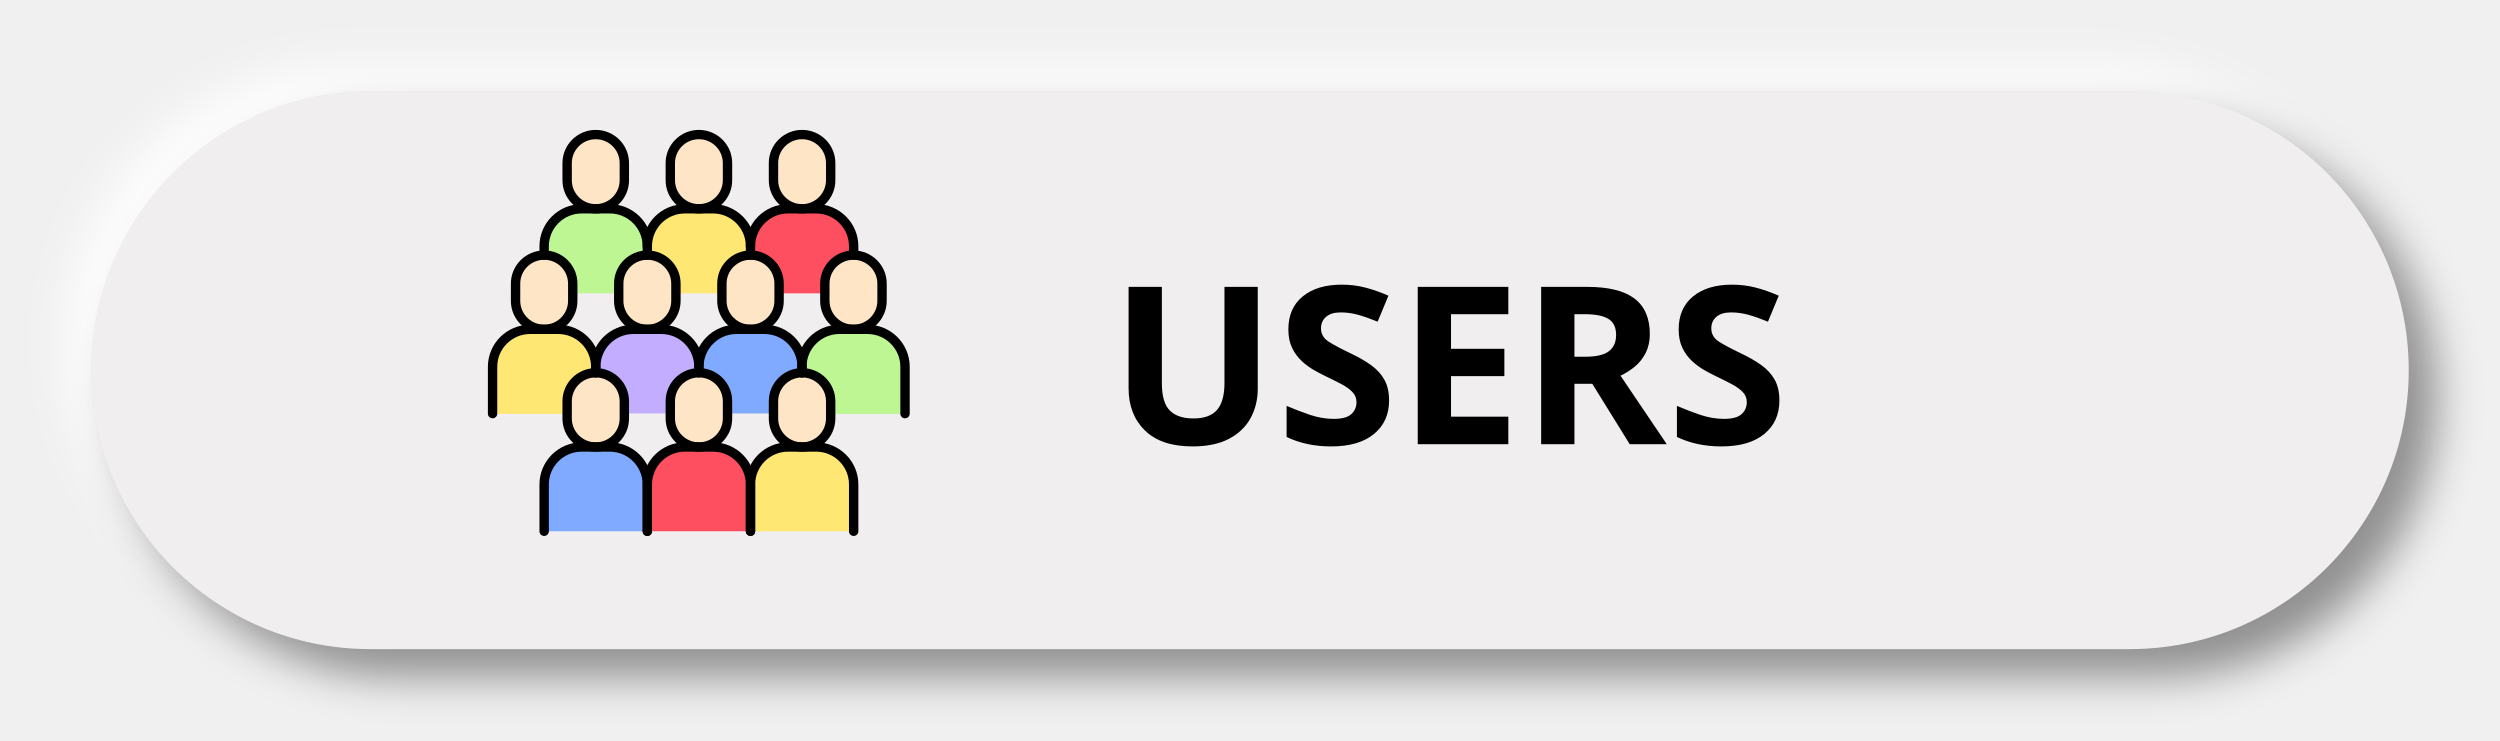
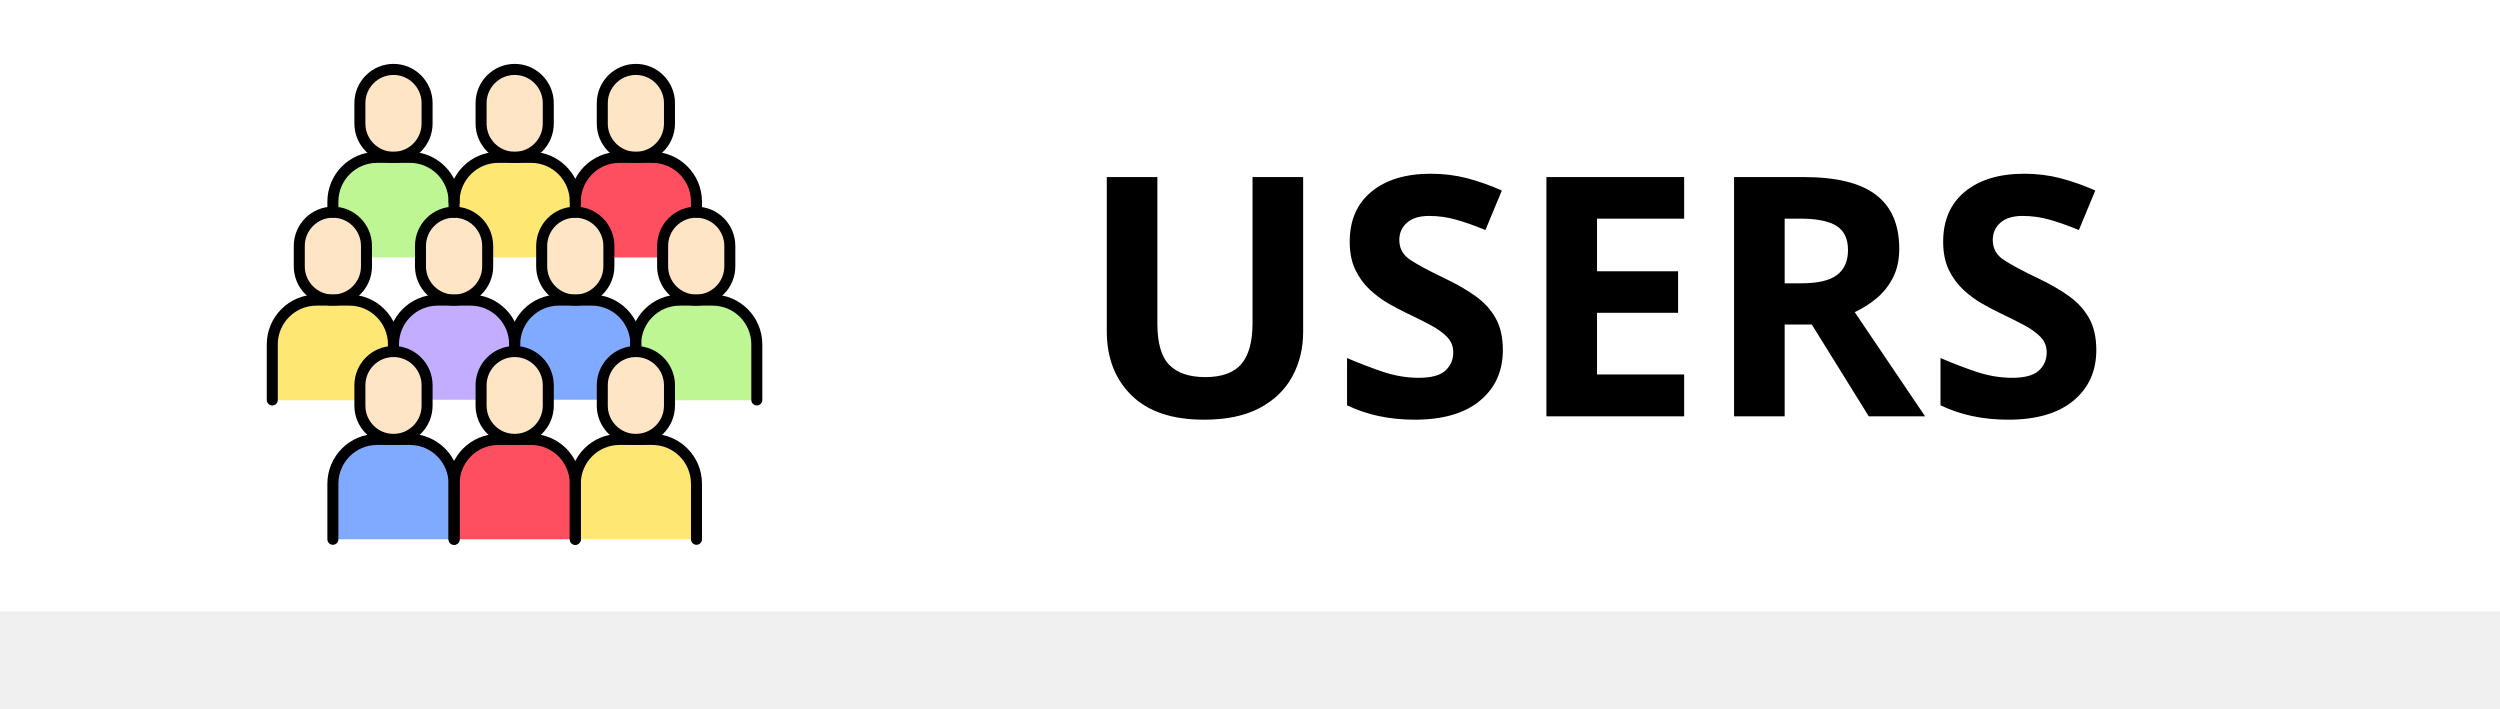
- <svg xmlns="http://www.w3.org/2000/svg" width="1452" height="430" xml:space="preserve" overflow="hidden">
+ <svg xmlns="http://www.w3.org/2000/svg" width="1231" height="349" xml:space="preserve" overflow="hidden">
  <defs>
-     <filter id="fx0" x="-10%" y="-10%" width="120%" height="120%" filterUnits="userSpaceOnUse" primitiveUnits="userSpaceOnUse">
-       <feComponentTransfer color-interpolation-filters="sRGB">
-         <feFuncR type="discrete" tableValues="1 1" />
-         <feFuncG type="discrete" tableValues="1 1" />
-         <feFuncB type="discrete" tableValues="1 1" />
-         <feFuncA type="linear" slope="0.8" intercept="0" />
-       </feComponentTransfer>
-       <feGaussianBlur stdDeviation="6.111 6.111" />
-     </filter>
-     <filter id="fx1" x="-10%" y="-10%" width="120%" height="120%" filterUnits="userSpaceOnUse" primitiveUnits="userSpaceOnUse">
-       <feComponentTransfer color-interpolation-filters="sRGB">
-         <feFuncR type="discrete" tableValues="0 0" />
-         <feFuncG type="discrete" tableValues="0 0" />
-         <feFuncB type="discrete" tableValues="0 0" />
-         <feFuncA type="linear" slope="0.4" intercept="0" />
-       </feComponentTransfer>
-       <feGaussianBlur stdDeviation="6.111 6.111" />
-     </filter>
-     <filter id="fx2" x="-10%" y="-10%" width="120%" height="120%" filterUnits="userSpaceOnUse" primitiveUnits="userSpaceOnUse">
-       <feComponentTransfer color-interpolation-filters="sRGB">
-         <feFuncR type="discrete" tableValues="0 0" />
-         <feFuncG type="discrete" tableValues="0 0" />
-         <feFuncB type="discrete" tableValues="0 0" />
-         <feFuncA type="linear" slope="0.4" intercept="0" />
-       </feComponentTransfer>
-       <feGaussianBlur stdDeviation="6.111 6.111" />
-     </filter>
-     <clipPath id="clip3">
-       <rect x="618" y="285" width="1452" height="430" />
-     </clipPath>
-     <clipPath id="clip4">
-       <rect x="38.5" y="34.5" width="211" height="87" />
+     <clipPath id="clip0">
+       <rect x="1122" y="1238" width="1231" height="349" />
    </clipPath>
  </defs>
-   <g clip-path="url(#clip3)" transform="translate(-618 -285)">
-     <g filter="url(#fx0)" transform="matrix(2 0 0 2 617 284)">
-       <g>
-         <path d="M18.898 99.898C18.898 55.163 55.163 18.898 99.898 18.898L610.898 18.898C655.633 18.898 691.898 55.163 691.898 99.898L691.898 99.898C691.898 144.633 655.633 180.898 610.898 180.898L99.898 180.898C55.163 180.898 18.898 144.633 18.898 99.898Z" fill="#F0EEEF" fill-rule="evenodd" />
-       </g>
-     </g>
-     <path d="M671 500C671 410.53 743.53 338 833 338L1855 338C1944.47 338 2017 410.53 2017 500L2017 500C2017 589.47 1944.47 662 1855 662L833 662C743.53 662 671 589.47 671 500Z" fill="#F0EEEF" fill-rule="evenodd" />
-     <g filter="url(#fx1)" transform="matrix(2 0 0 2 649 316)">
-       <g>
-         <path d="M19.102 100.102C19.102 55.367 55.367 19.102 100.102 19.102L611.102 19.102C655.837 19.102 692.102 55.367 692.102 100.102L692.102 100.102C692.102 144.837 655.837 181.102 611.102 181.102L100.102 181.102C55.367 181.102 19.102 144.837 19.102 100.102Z" fill="#F0EEEF" fill-rule="evenodd" />
-       </g>
-     </g>
-     <g clip-path="url(#clip4)" filter="url(#fx2)" transform="matrix(2 0 0 2 1164 363)">
-       <g>
-         <path d="M74.812-30.125C74.812-25.167 74.083-20.729 72.625-16.812 71.167-12.896 69.021-9.583 66.188-6.875 63.354-4.167 59.854-2.104 55.688-0.688 51.521 0.729 46.729 1.438 41.312 1.438 36.229 1.438 31.667 0.802 27.625-0.469 23.583-1.74 20.167-3.667 17.375-6.25 14.583-8.833 12.448-12.052 10.969-15.906 9.49-19.76 8.75-24.271 8.75-29.438L8.75-78.625C8.75-79.042 8.875-79.417 9.125-79.75 9.375-80.083 9.823-80.354 10.469-80.562 11.115-80.771 11.958-80.938 13-81.062 14.042-81.188 15.375-81.25 17-81.25 18.583-81.25 19.896-81.188 20.938-81.062 21.979-80.938 22.812-80.771 23.438-80.562 24.062-80.354 24.51-80.083 24.781-79.75 25.052-79.417 25.188-79.042 25.188-78.625L25.188-30.875C25.188-27.667 25.583-24.885 26.375-22.531 27.167-20.177 28.302-18.229 29.781-16.688 31.26-15.146 33.031-13.99 35.094-13.219 37.156-12.448 39.458-12.062 42-12.062 44.583-12.062 46.896-12.458 48.938-13.25 50.979-14.042 52.708-15.198 54.125-16.719 55.542-18.24 56.635-20.115 57.406-22.344 58.177-24.573 58.562-27.104 58.562-29.938L58.562-78.625C58.562-79.042 58.688-79.417 58.938-79.75 59.188-80.083 59.625-80.354 60.25-80.562 60.875-80.771 61.719-80.938 62.781-81.062 63.844-81.188 65.167-81.25 66.75-81.25 68.333-81.25 69.635-81.188 70.656-81.062 71.677-80.938 72.5-80.771 73.125-80.562 73.75-80.354 74.188-80.083 74.438-79.75 74.688-79.417 74.812-79.042 74.812-78.625ZM140.396-24.25C140.396-20 139.604-16.271 138.021-13.062 136.438-9.854 134.292-7.177 131.583-5.031 128.875-2.885 125.708-1.271 122.083-0.188 118.458 0.896 114.583 1.438 110.458 1.438 107.667 1.438 105.073 1.208 102.677 0.75 100.281 0.292 98.167-0.26 96.333-0.906 94.5-1.552 92.969-2.229 91.74-2.938 90.51-3.646 89.625-4.271 89.083-4.812 88.542-5.354 88.156-6.135 87.927-7.156 87.698-8.177 87.583-9.646 87.583-11.562 87.583-12.854 87.625-13.938 87.708-14.812 87.792-15.688 87.927-16.396 88.115-16.938 88.302-17.479 88.552-17.865 88.865-18.094 89.177-18.323 89.542-18.438 89.958-18.438 90.542-18.438 91.365-18.094 92.427-17.406 93.49-16.719 94.854-15.958 96.521-15.125 98.188-14.292 100.177-13.531 102.49-12.844 104.802-12.156 107.479-11.812 110.521-11.812 112.521-11.812 114.312-12.052 115.896-12.531 117.479-13.01 118.823-13.688 119.927-14.562 121.031-15.438 121.875-16.521 122.458-17.812 123.042-19.104 123.333-20.542 123.333-22.125 123.333-23.958 122.833-25.531 121.833-26.844 120.833-28.156 119.531-29.323 117.927-30.344 116.323-31.365 114.5-32.323 112.458-33.219 110.417-34.115 108.312-35.062 106.146-36.062 103.979-37.062 101.875-38.198 99.833-39.469 97.792-40.74 95.969-42.26 94.365-44.031 92.76-45.802 91.458-47.896 90.458-50.312 89.458-52.729 88.958-55.625 88.958-59 88.958-62.875 89.677-66.281 91.115-69.219 92.552-72.156 94.49-74.594 96.927-76.531 99.365-78.469 102.24-79.917 105.552-80.875 108.865-81.833 112.375-82.312 116.083-82.312 118-82.312 119.917-82.167 121.833-81.875 123.75-81.583 125.542-81.188 127.208-80.688 128.875-80.188 130.354-79.625 131.646-79 132.938-78.375 133.792-77.854 134.208-77.438 134.625-77.021 134.906-76.667 135.052-76.375 135.198-76.083 135.323-75.698 135.427-75.219 135.531-74.74 135.604-74.135 135.646-73.406 135.688-72.677 135.708-71.771 135.708-70.688 135.708-69.479 135.677-68.458 135.615-67.625 135.552-66.792 135.448-66.104 135.302-65.562 135.156-65.021 134.948-64.625 134.677-64.375 134.406-64.125 134.042-64 133.583-64 133.125-64 132.396-64.292 131.396-64.875 130.396-65.458 129.167-66.094 127.708-66.781 126.25-67.469 124.562-68.094 122.646-68.656 120.729-69.219 118.625-69.5 116.333-69.5 114.542-69.5 112.979-69.281 111.646-68.844 110.312-68.406 109.198-67.802 108.302-67.031 107.406-66.26 106.74-65.333 106.302-64.25 105.865-63.167 105.646-62.021 105.646-60.812 105.646-59.021 106.135-57.469 107.115-56.156 108.094-54.844 109.406-53.677 111.052-52.656 112.698-51.635 114.562-50.677 116.646-49.781 118.729-48.885 120.854-47.938 123.021-46.938 125.187-45.938 127.312-44.802 129.396-43.531 131.479-42.26 133.333-40.74 134.958-38.969 136.583-37.198 137.896-35.115 138.896-32.719 139.896-30.323 140.396-27.5 140.396-24.25ZM201.125-6.438C201.125-5.229 201.073-4.219 200.969-3.406 200.865-2.594 200.708-1.938 200.5-1.438 200.292-0.938 200.031-0.573 199.719-0.344 199.406-0.115 199.062 0 198.688 0L158.062 0C156.688 0 155.531-0.406 154.594-1.219 153.656-2.031 153.188-3.354 153.188-5.188L153.188-75.688C153.188-77.521 153.656-78.844 154.594-79.656 155.531-80.469 156.688-80.875 158.062-80.875L198.438-80.875C198.812-80.875 199.146-80.771 199.438-80.562 199.729-80.354 199.979-79.99 200.188-79.469 200.396-78.948 200.552-78.281 200.656-77.469 200.76-76.656 200.812-75.625 200.812-74.375 200.812-73.208 200.76-72.219 200.656-71.406 200.552-70.594 200.396-69.938 200.188-69.438 199.979-68.938 199.729-68.573 199.438-68.344 199.146-68.115 198.812-68 198.438-68L169.562-68 169.562-48.25 194-48.25C194.375-48.25 194.719-48.135 195.031-47.906 195.344-47.677 195.604-47.323 195.812-46.844 196.021-46.365 196.177-45.719 196.281-44.906 196.385-44.094 196.438-43.104 196.438-41.938 196.438-40.729 196.385-39.729 196.281-38.938 196.177-38.146 196.021-37.51 195.812-37.031 195.604-36.552 195.344-36.208 195.031-36 194.719-35.792 194.375-35.688 194-35.688L169.562-35.688 169.562-12.875 198.688-12.875C199.062-12.875 199.406-12.76 199.719-12.531 200.031-12.302 200.292-11.938 200.5-11.438 200.708-10.938 200.865-10.281 200.969-9.469 201.073-8.656 201.125-7.646 201.125-6.438ZM275.635-2.125C275.635-1.667 275.552-1.281 275.385-0.969 275.219-0.656 274.823-0.396 274.198-0.188 273.573 0.021 272.656 0.167 271.448 0.25 270.24 0.333 268.594 0.375 266.51 0.375 264.76 0.375 263.365 0.333 262.323 0.25 261.281 0.167 260.458 0.01 259.854-0.219 259.25-0.448 258.823-0.74 258.573-1.094 258.323-1.448 258.115-1.875 257.948-2.375L250.698-20.438C249.823-22.479 248.969-24.292 248.135-25.875 247.302-27.458 246.375-28.781 245.354-29.844 244.333-30.906 243.156-31.708 241.823-32.25 240.49-32.792 238.948-33.062 237.198-33.062L232.073-33.062 232.073-2.25C232.073-1.833 231.937-1.458 231.667-1.125 231.396-0.792 230.948-0.521 230.323-0.312 229.698-0.104 228.865 0.062 227.823 0.188 226.781 0.312 225.448 0.375 223.823 0.375 222.24 0.375 220.917 0.312 219.854 0.188 218.792 0.062 217.948-0.104 217.323-0.312 216.698-0.521 216.26-0.792 216.01-1.125 215.76-1.458 215.635-1.833 215.635-2.25L215.635-75.688C215.635-77.521 216.104-78.844 217.042-79.656 217.979-80.469 219.135-80.875 220.51-80.875L241.448-80.875C243.573-80.875 245.323-80.833 246.698-80.75 248.073-80.667 249.323-80.562 250.448-80.438 253.698-79.979 256.625-79.188 259.229-78.062 261.833-76.938 264.042-75.469 265.854-73.656 267.667-71.844 269.052-69.698 270.01-67.219 270.969-64.74 271.448-61.896 271.448-58.688 271.448-55.979 271.104-53.51 270.417-51.281 269.729-49.052 268.719-47.062 267.385-45.312 266.052-43.562 264.406-42.042 262.448-40.75 260.49-39.458 258.26-38.417 255.76-37.625 256.969-37.042 258.104-36.333 259.167-35.5 260.229-34.667 261.229-33.656 262.167-32.469 263.104-31.281 263.99-29.927 264.823-28.406 265.656-26.885 266.469-25.167 267.26-23.25L274.073-7.312C274.698-5.729 275.115-4.573 275.323-3.844 275.531-3.115 275.635-2.542 275.635-2.125ZM254.448-57C254.448-59.667 253.844-61.917 252.635-63.75 251.427-65.583 249.448-66.875 246.698-67.625 245.865-67.833 244.917-68 243.854-68.125 242.792-68.25 241.323-68.312 239.448-68.312L232.073-68.312 232.073-45.375 240.448-45.375C242.781-45.375 244.823-45.656 246.573-46.219 248.323-46.781 249.781-47.573 250.948-48.594 252.115-49.615 252.99-50.833 253.573-52.25 254.156-53.667 254.448-55.25 254.448-57ZM334.5-24.25C334.5-20 333.708-16.271 332.125-13.062 330.542-9.854 328.396-7.177 325.688-5.031 322.979-2.885 319.812-1.271 316.188-0.188 312.562 0.896 308.688 1.438 304.562 1.438 301.771 1.438 299.177 1.208 296.781 0.75 294.385 0.292 292.271-0.26 290.438-0.906 288.604-1.552 287.073-2.229 285.844-2.938 284.615-3.646 283.729-4.271 283.188-4.812 282.646-5.354 282.26-6.135 282.031-7.156 281.802-8.177 281.688-9.646 281.688-11.562 281.688-12.854 281.729-13.938 281.812-14.812 281.896-15.688 282.031-16.396 282.219-16.938 282.406-17.479 282.656-17.865 282.969-18.094 283.281-18.323 283.646-18.438 284.062-18.438 284.646-18.438 285.469-18.094 286.531-17.406 287.594-16.719 288.958-15.958 290.625-15.125 292.292-14.292 294.281-13.531 296.594-12.844 298.906-12.156 301.583-11.812 304.625-11.812 306.625-11.812 308.417-12.052 310-12.531 311.583-13.01 312.927-13.688 314.031-14.562 315.135-15.438 315.979-16.521 316.562-17.812 317.146-19.104 317.438-20.542 317.438-22.125 317.438-23.958 316.938-25.531 315.938-26.844 314.938-28.156 313.635-29.323 312.031-30.344 310.427-31.365 308.604-32.323 306.562-33.219 304.521-34.115 302.417-35.062 300.25-36.062 298.083-37.062 295.979-38.198 293.938-39.469 291.896-40.74 290.073-42.26 288.469-44.031 286.865-45.802 285.562-47.896 284.562-50.312 283.562-52.729 283.062-55.625 283.062-59 283.062-62.875 283.781-66.281 285.219-69.219 286.656-72.156 288.594-74.594 291.031-76.531 293.469-78.469 296.344-79.917 299.656-80.875 302.969-81.833 306.479-82.312 310.188-82.312 312.104-82.312 314.021-82.167 315.938-81.875 317.854-81.583 319.646-81.188 321.312-80.688 322.979-80.188 324.458-79.625 325.75-79 327.042-78.375 327.896-77.854 328.312-77.438 328.729-77.021 329.01-76.667 329.156-76.375 329.302-76.083 329.427-75.698 329.531-75.219 329.635-74.74 329.708-74.135 329.75-73.406 329.792-72.677 329.812-71.771 329.812-70.688 329.812-69.479 329.781-68.458 329.719-67.625 329.656-66.792 329.552-66.104 329.406-65.562 329.26-65.021 329.052-64.625 328.781-64.375 328.51-64.125 328.146-64 327.688-64 327.229-64 326.5-64.292 325.5-64.875 324.5-65.458 323.271-66.094 321.812-66.781 320.354-67.469 318.667-68.094 316.75-68.656 314.833-69.219 312.729-69.5 310.438-69.5 308.646-69.5 307.083-69.281 305.75-68.844 304.417-68.406 303.302-67.802 302.406-67.031 301.51-66.26 300.844-65.333 300.406-64.25 299.969-63.167 299.75-62.021 299.75-60.812 299.75-59.021 300.24-57.469 301.219-56.156 302.198-54.844 303.51-53.677 305.156-52.656 306.802-51.635 308.667-50.677 310.75-49.781 312.833-48.885 314.958-47.938 317.125-46.938 319.292-45.938 321.417-44.802 323.5-43.531 325.583-42.26 327.438-40.74 329.062-38.969 330.688-37.198 332-35.115 333-32.719 334-30.323 334.5-27.5 334.5-24.25Z" transform="matrix(0.5 0 0 0.5 57.4056 98)" />
-       </g>
-     </g>
-     <path d="M671 500C671 410.53 743.53 338 833 338L1855 338C1944.47 338 2017 410.53 2017 500L2017 500C2017 589.47 1944.47 662 1855 662L833 662C743.53 662 671 589.47 671 500Z" fill="#F0EEEF" fill-rule="evenodd" />
-     <text font-family="Calibri,Calibri_MSFontService,sans-serif" font-weight="700" font-size="128" transform="matrix(1 0 0 1 1262.61 543)">USERS</text>
+   <g clip-path="url(#clip0)" transform="translate(-1122 -1238)">
+     <rect x="1122" y="1238" width="1231" height="301" fill="#FFFFFF" />
+     <text font-family="Calibri,Calibri_MSFontService,sans-serif" font-weight="700" font-size="165" transform="matrix(1 0 0 1 1652.95 1443)">USERS</text>
    <g>
      <g>
        <g>
-           <path d="M32.337 99.024 32.337 71.747C32.337 59.725 42.083 49.978 54.105 49.978L70.348 49.978C82.369 49.978 92.116 59.725 92.116 71.747L92.116 99.024" fill="#BDF693" transform="matrix(1.00405 0 0 1 901.363 356.357)" />
-           <path d="M62.225 49.978 62.225 49.978C53.075 49.978 45.657 42.561 45.657 33.41L45.657 23.363C45.657 14.212 53.075 6.794 62.225 6.794L62.225 6.794C71.375 6.794 78.793 14.212 78.793 23.363L78.793 33.41C78.796 42.561 71.378 49.978 62.225 49.978Z" fill="#FEE5C6" transform="matrix(1.00405 0 0 1 901.363 356.357)" />
-           <path d="M92.116 99.024 92.116 71.747C92.116 59.725 101.863 49.978 113.884 49.978L130.127 49.978C142.149 49.978 151.895 59.725 151.895 71.747L151.895 99.024" fill="#FFE773" transform="matrix(1.00405 0 0 1 901.363 356.357)" />
-           <path d="M122.004 49.978 122.004 49.978C112.854 49.978 105.436 42.561 105.436 33.41L105.436 23.363C105.436 14.212 112.854 6.794 122.004 6.794L122.004 6.794C131.155 6.794 138.573 14.212 138.573 23.363L138.573 33.41C138.573 42.561 131.155 49.978 122.004 49.978Z" fill="#FEE5C6" transform="matrix(1.00405 0 0 1 901.363 356.357)" />
-           <path d="M151.893 99.024 151.893 71.747C151.893 59.725 161.64 49.978 173.661 49.978L189.904 49.978C201.925 49.978 211.672 59.725 211.672 71.747L211.672 99.024" fill="#FE4F60" transform="matrix(1.00405 0 0 1 901.363 356.357)" />
-           <path d="M181.784 49.978 181.784 49.978C172.634 49.978 165.216 42.561 165.216 33.41L165.216 23.363C165.216 14.212 172.634 6.794 181.784 6.794L181.784 6.794C190.934 6.794 198.352 14.212 198.352 23.363L198.352 33.41C198.352 42.561 190.934 49.978 181.784 49.978Z" fill="#FEE5C6" transform="matrix(1.00405 0 0 1 901.363 356.357)" />
-           <path d="M62.225 168.775 62.225 141.498C62.225 129.476 71.972 119.73 83.993 119.73L100.236 119.73C112.258 119.73 122.004 129.476 122.004 141.498L122.004 168.775" fill="#C2ADFF" transform="matrix(1.00405 0 0 1 901.363 356.357)" />
-           <path d="M2.662 169.041 2.662 141.766C2.662 129.745 12.409 119.998 24.431 119.998L40.674 119.998C52.695 119.998 62.442 129.745 62.442 141.766L62.442 169.044" fill="#FFE773" transform="matrix(1.00405 0 0 1 901.363 356.357)" />
-           <path d="M122.004 168.775 122.004 141.498C122.004 129.476 131.751 119.73 143.773 119.73L160.016 119.73C172.037 119.73 181.784 129.476 181.784 141.498L181.784 168.775" fill="#80AAFF" transform="matrix(1.00405 0 0 1 901.363 356.357)" />
-           <path d="M32.337 237.217 32.337 209.94C32.337 197.918 42.083 188.171 54.105 188.171L70.348 188.171C82.369 188.171 92.116 197.918 92.116 209.94L92.116 237.217" fill="#80AAFF" transform="matrix(1.00405 0 0 1 901.363 356.357)" />
-           <path d="M62.225 188.171 62.225 188.171C53.075 188.171 45.657 180.754 45.657 171.603L45.657 161.556C45.657 152.405 53.075 144.987 62.225 144.987L62.225 144.987C71.375 144.987 78.793 152.405 78.793 161.556L78.793 171.603C78.796 180.754 71.378 188.171 62.225 188.171Z" fill="#FEE5C6" transform="matrix(1.00405 0 0 1 901.363 356.357)" />
-           <path d="M181.784 169.041 181.784 141.766C181.784 129.745 191.531 119.998 203.552 119.998L219.795 119.998C231.816 119.998 241.563 129.745 241.563 141.766L241.563 169.044" fill="#BDF693" transform="matrix(1.00405 0 0 1 901.363 356.357)" />
-           <path d="M92.116 237.217 92.116 209.94C92.116 197.918 101.863 188.171 113.884 188.171L130.127 188.171C142.149 188.171 151.895 197.918 151.895 209.94L151.895 237.217" fill="#FE4F60" transform="matrix(1.00405 0 0 1 901.363 356.357)" />
-           <path d="M122.004 188.171 122.004 188.171C112.854 188.171 105.436 180.754 105.436 171.603L105.436 161.556C105.436 152.405 112.854 144.987 122.004 144.987L122.004 144.987C131.155 144.987 138.573 152.405 138.573 161.556L138.573 171.603C138.573 180.754 131.155 188.171 122.004 188.171Z" fill="#FEE5C6" transform="matrix(1.00405 0 0 1 901.363 356.357)" />
-           <path d="M151.893 237.217 151.893 209.94C151.893 197.918 161.64 188.171 173.661 188.171L189.904 188.171C201.925 188.171 211.672 197.918 211.672 209.94L211.672 237.217" fill="#FFE773" transform="matrix(1.00405 0 0 1 901.363 356.357)" />
-           <path d="M181.784 188.171 181.784 188.171C172.634 188.171 165.216 180.754 165.216 171.603L165.216 161.556C165.216 152.405 172.634 144.987 181.784 144.987L181.784 144.987C190.934 144.987 198.352 152.405 198.352 161.556L198.352 171.603C198.352 180.754 190.934 188.171 181.784 188.171Z" fill="#FEE5C6" transform="matrix(1.00405 0 0 1 901.363 356.357)" />
-           <path d="M92.116 119.73 92.116 119.73C82.966 119.73 75.548 112.312 75.548 103.161L75.548 93.114C75.548 83.963 82.966 76.546 92.116 76.546L92.116 76.546C101.266 76.546 108.684 83.963 108.684 93.114L108.684 103.161C108.684 112.312 101.266 119.73 92.116 119.73Z" fill="#FEE5C6" transform="matrix(1.00405 0 0 1 901.363 356.357)" />
-           <path d="M151.893 119.73 151.893 119.73C142.742 119.73 135.325 112.312 135.325 103.161L135.325 93.114C135.325 83.963 142.742 76.546 151.893 76.546L151.893 76.546C161.043 76.546 168.461 83.963 168.461 93.114L168.461 103.161C168.464 112.312 161.046 119.73 151.893 119.73Z" fill="#FEE5C6" transform="matrix(1.00405 0 0 1 901.363 356.357)" />
-           <path d="M211.672 119.998 211.672 119.998C202.522 119.998 195.104 112.58 195.104 103.43L195.104 93.382C195.104 84.232 202.522 76.814 211.672 76.814L211.672 76.814C220.823 76.814 228.24 84.232 228.24 93.382L228.24 103.43C228.24 112.58 220.823 119.998 211.672 119.998Z" fill="#FEE5C6" transform="matrix(1.00405 0 0 1 901.363 356.357)" />
-           <path d="M32.551 119.998 32.551 119.998C23.4 119.998 15.983 112.58 15.983 103.43L15.983 93.382C15.983 84.232 23.4 76.814 32.551 76.814L32.551 76.814C41.701 76.814 49.119 84.232 49.119 93.382L49.119 103.43C49.119 112.58 41.701 119.998 32.551 119.998Z" fill="#FEE5C6" transform="matrix(1.00405 0 0 1 901.363 356.357)" />
-           <path d="M92.23 239.928C90.733 239.928 89.519 238.717 89.519 237.217L89.519 209.983C89.519 199.496 80.987 190.964 70.497 190.964L54.281 190.964C43.794 190.964 35.262 199.493 35.262 209.983L35.262 237.217C35.262 238.717 34.047 239.928 32.551 239.928 31.054 239.928 29.84 238.717 29.84 237.217L29.84 209.983C29.84 196.506 40.804 185.542 54.281 185.542L70.497 185.542C83.974 185.542 94.941 196.506 94.941 209.983L94.941 237.217C94.941 238.717 93.727 239.928 92.23 239.928Z" transform="matrix(1.00405 0 0 1 901.363 356.357)" />
-           <path d="M62.39 190.967C51.773 190.967 43.138 182.329 43.138 171.712L43.138 161.68C43.138 151.066 51.776 142.428 62.39 142.428 73.007 142.428 81.645 151.066 81.645 161.68L81.645 171.712C81.643 182.329 73.007 190.967 62.39 190.967ZM62.39 147.85C54.764 147.85 48.56 154.054 48.56 161.68L48.56 171.712C48.56 179.338 54.766 185.544 62.39 185.544 70.017 185.544 76.223 179.341 76.223 171.712L76.223 161.68C76.22 154.054 70.017 147.85 62.39 147.85Z" transform="matrix(1.00405 0 0 1 901.363 356.357)" />
-           <path d="M151.909 239.928C150.41 239.928 149.198 238.717 149.198 237.217L149.198 209.983C149.198 199.496 140.666 190.964 130.176 190.964L113.96 190.964C103.473 190.964 94.941 199.493 94.941 209.983L94.941 237.217C94.941 238.717 93.727 239.928 92.23 239.928 90.733 239.928 89.519 238.717 89.519 237.217L89.519 209.983C89.519 196.506 100.483 185.542 113.96 185.542L130.176 185.542C143.656 185.542 154.62 196.506 154.62 209.983L154.62 237.217C154.62 238.717 153.408 239.928 151.909 239.928Z" transform="matrix(1.00405 0 0 1 901.363 356.357)" />
-           <path d="M122.069 190.967C111.452 190.967 102.817 182.329 102.817 171.712L102.817 161.68C102.817 151.066 111.455 142.428 122.069 142.428 132.684 142.428 141.322 151.066 141.322 161.68L141.322 171.712C141.322 182.329 132.684 190.967 122.069 190.967ZM122.069 147.85C114.443 147.85 108.24 154.054 108.24 161.68L108.24 171.712C108.24 179.338 114.446 185.544 122.069 185.544 129.696 185.544 135.899 179.341 135.899 171.712L135.899 161.68C135.899 154.054 129.696 147.85 122.069 147.85Z" transform="matrix(1.00405 0 0 1 901.363 356.357)" />
-           <path d="M211.588 239.928C210.089 239.928 208.877 238.717 208.877 237.217L208.877 209.983C208.877 199.496 200.345 190.964 189.855 190.964L173.639 190.964C163.152 190.964 154.62 199.493 154.62 209.983L154.62 237.217C154.62 238.717 153.408 239.928 151.909 239.928 150.41 239.928 149.198 238.717 149.198 237.217L149.198 209.983C149.198 196.506 160.162 185.542 173.639 185.542L189.855 185.542C203.335 185.542 214.299 196.506 214.299 209.983L214.299 237.217C214.299 238.717 213.087 239.928 211.588 239.928Z" transform="matrix(1.00405 0 0 1 901.363 356.357)" />
-           <path d="M181.749 190.967C171.132 190.967 162.494 182.329 162.494 171.712L162.494 161.68C162.494 151.066 171.132 142.428 181.749 142.428 192.363 142.428 201.001 151.066 201.001 161.68L201.001 171.712C201.001 182.329 192.363 190.967 181.749 190.967ZM181.749 147.85C174.122 147.85 167.916 154.054 167.916 161.68L167.916 171.712C167.916 179.338 174.119 185.544 181.749 185.544 189.375 185.544 195.578 179.341 195.578 171.712L195.578 161.68C195.578 154.054 189.375 147.85 181.749 147.85Z" transform="matrix(1.00405 0 0 1 901.363 356.357)" />
-           <path d="M62.39 147.85C60.894 147.85 59.679 146.638 59.679 145.139L59.679 141.658C59.679 128.178 70.643 117.214 84.123 117.214L100.339 117.214C113.817 117.214 124.783 128.178 124.783 141.658 124.783 143.157 123.569 144.369 122.072 144.369 120.576 144.369 119.361 143.157 119.361 141.658 119.361 131.171 110.829 122.636 100.342 122.636L84.126 122.636C73.636 122.636 65.104 131.168 65.104 141.658L65.104 145.139C65.102 146.638 63.887 147.85 62.39 147.85Z" transform="matrix(1.00405 0 0 1 901.363 356.357)" />
-           <path d="M181.749 147.85C180.249 147.85 179.037 146.638 179.037 145.139L179.037 141.658C179.037 131.171 170.505 122.636 160.016 122.636L143.8 122.636C133.313 122.636 124.778 131.168 124.778 141.658L124.778 145.139C124.778 146.638 123.566 147.85 122.067 147.85 120.567 147.85 119.356 146.638 119.356 145.139L119.356 141.658C119.356 128.178 130.32 117.214 143.797 117.214L160.013 117.214C173.493 117.214 184.457 128.178 184.457 141.658L184.457 145.139C184.46 146.638 183.248 147.85 181.749 147.85Z" transform="matrix(1.00405 0 0 1 901.363 356.357)" />
-           <path d="M92.23 122.636C81.613 122.636 72.978 113.998 72.978 103.384L72.978 93.352C72.978 82.735 81.615 74.1 92.23 74.1 102.844 74.1 111.482 82.738 111.482 93.352L111.482 103.384C111.482 114.001 102.847 122.636 92.23 122.636ZM92.23 79.522C84.603 79.522 78.4 85.728 78.4 93.352L78.4 103.384C78.4 111.01 84.606 117.214 92.23 117.214 99.854 117.214 106.06 111.008 106.06 103.384L106.06 93.352C106.06 85.728 99.856 79.522 92.23 79.522Z" transform="matrix(1.00405 0 0 1 901.363 356.357)" />
-           <path d="M151.909 122.636C141.292 122.636 132.654 113.998 132.654 103.384L132.654 93.352C132.654 82.735 141.292 74.1 151.909 74.1 162.523 74.1 171.161 82.738 171.161 93.352L171.161 103.384C171.161 114.001 162.523 122.636 151.909 122.636ZM151.909 79.522C144.282 79.522 138.076 85.728 138.076 93.352L138.076 103.384C138.076 111.01 144.28 117.214 151.909 117.214 159.536 117.214 165.739 111.008 165.739 103.384L165.739 93.352C165.739 85.728 159.536 79.522 151.909 79.522Z" transform="matrix(1.00405 0 0 1 901.363 356.357)" />
-           <path d="M32.551 79.522C31.054 79.522 29.84 78.308 29.84 76.811L29.84 71.638C29.84 58.161 40.804 47.197 54.281 47.197L70.497 47.197C83.974 47.197 94.941 58.161 94.941 71.638 94.941 73.135 93.727 74.35 92.23 74.35 90.733 74.35 89.519 73.135 89.519 71.638 89.519 61.151 80.987 52.619 70.497 52.619L54.281 52.619C43.794 52.619 35.262 61.151 35.262 71.638L35.262 76.811C35.262 78.308 34.047 79.522 32.551 79.522Z" transform="matrix(1.00405 0 0 1 901.363 356.357)" />
-           <path d="M62.39 52.619C51.773 52.619 43.138 43.981 43.138 33.367L43.138 23.335C43.138 12.718 51.776 4.083 62.39 4.083 73.007 4.083 81.645 12.721 81.645 23.335L81.645 33.367C81.643 43.981 73.007 52.619 62.39 52.619ZM62.39 9.503C54.764 9.503 48.56 15.709 48.56 23.333L48.56 33.364C48.56 40.991 54.766 47.194 62.39 47.194 70.017 47.194 76.223 40.988 76.223 33.364L76.223 23.333C76.22 15.709 70.017 9.503 62.39 9.503Z" transform="matrix(1.00405 0 0 1 901.363 356.357)" />
-           <path d="M92.23 79.522C90.733 79.522 89.519 78.308 89.519 76.811L89.519 71.638C89.519 58.161 100.483 47.197 113.96 47.197L130.176 47.197C143.656 47.197 154.62 58.161 154.62 71.638 154.62 73.135 153.408 74.35 151.909 74.35 150.41 74.35 149.198 73.135 149.198 71.638 149.198 61.151 140.666 52.619 130.176 52.619L113.96 52.619C103.473 52.619 94.941 61.151 94.941 71.638L94.941 76.811C94.941 78.308 93.727 79.522 92.23 79.522Z" transform="matrix(1.00405 0 0 1 901.363 356.357)" />
-           <path d="M122.069 52.619C111.452 52.619 102.817 43.981 102.817 33.367L102.817 23.335C102.817 12.718 111.455 4.083 122.069 4.083 132.684 4.083 141.322 12.721 141.322 23.335L141.322 33.367C141.322 43.981 132.684 52.619 122.069 52.619ZM122.069 9.503C114.443 9.503 108.24 15.709 108.24 23.333L108.24 33.364C108.24 40.991 114.446 47.194 122.069 47.194 129.696 47.194 135.899 40.988 135.899 33.364L135.899 23.333C135.899 15.709 129.696 9.503 122.069 9.503Z" transform="matrix(1.00405 0 0 1 901.363 356.357)" />
-           <path d="M211.588 79.522C210.089 79.522 208.877 78.308 208.877 76.811L208.877 71.638C208.877 61.151 200.345 52.619 189.855 52.619L173.639 52.619C163.152 52.619 154.62 61.151 154.62 71.638L154.62 76.811C154.62 78.308 153.408 79.522 151.909 79.522 150.41 79.522 149.198 78.308 149.198 76.811L149.198 71.638C149.198 58.161 160.162 47.197 173.639 47.197L189.855 47.197C203.335 47.197 214.299 58.161 214.299 71.638L214.299 76.811C214.299 78.308 213.087 79.522 211.588 79.522Z" transform="matrix(1.00405 0 0 1 901.363 356.357)" />
-           <path d="M181.749 52.619C171.132 52.619 162.494 43.981 162.494 33.367L162.494 23.335C162.494 12.718 171.132 4.083 181.749 4.083 192.363 4.083 201.001 12.721 201.001 23.335L201.001 33.367C201.001 43.981 192.363 52.619 181.749 52.619ZM181.749 9.503C174.122 9.503 167.916 15.709 167.916 23.333L167.916 33.364C167.916 40.991 174.119 47.194 181.749 47.194 189.375 47.194 195.578 40.988 195.578 33.364L195.578 23.333C195.578 15.709 189.375 9.503 181.749 9.503Z" transform="matrix(1.00405 0 0 1 901.363 356.357)" />
-           <path d="M211.458 122.636C200.841 122.636 192.203 113.998 192.203 103.384L192.203 93.352C192.203 82.735 200.841 74.1 211.458 74.1 222.072 74.1 230.71 82.738 230.71 93.352L230.71 103.384C230.71 114.001 222.072 122.636 211.458 122.636ZM211.458 79.522C203.831 79.522 197.625 85.728 197.625 93.352L197.625 103.384C197.625 111.01 203.829 117.214 211.458 117.214 219.085 117.214 225.288 111.008 225.288 103.384L225.288 93.352C225.288 85.728 219.085 79.522 211.458 79.522Z" transform="matrix(1.00405 0 0 1 901.363 356.357)" />
-           <path d="M241.298 171.601C239.798 171.601 238.586 170.389 238.586 168.889L238.586 141.658C238.586 131.171 230.054 122.636 219.565 122.636L203.349 122.636C192.862 122.636 184.33 131.168 184.33 141.658L184.33 145.139C184.33 146.638 183.118 147.85 181.618 147.85 180.119 147.85 178.907 146.638 178.907 145.139L178.907 141.658C178.907 128.178 189.871 117.214 203.349 117.214L219.565 117.214C233.045 117.214 244.009 128.178 244.009 141.658L244.009 168.889C244.009 170.389 242.797 171.601 241.298 171.601Z" transform="matrix(1.00405 0 0 1 901.363 356.357)" />
-           <path d="M32.551 122.636C21.934 122.636 13.299 113.998 13.299 103.384L13.299 93.352C13.299 82.735 21.936 74.1 32.551 74.1 43.165 74.1 51.803 82.738 51.803 93.352L51.803 103.384C51.803 114.001 43.165 122.636 32.551 122.636ZM32.551 79.522C24.924 79.522 18.721 85.728 18.721 93.352L18.721 103.384C18.721 111.01 24.927 117.214 32.551 117.214 40.175 117.214 46.381 111.008 46.381 103.384L46.381 93.352C46.381 85.728 40.175 79.522 32.551 79.522Z" transform="matrix(1.00405 0 0 1 901.363 356.357)" />
-           <path d="M2.711 171.601C1.215 171.601 0 170.389 0 168.889L0 141.658C0 128.178 10.964 117.214 24.442 117.214L40.657 117.214C54.135 117.214 65.099 128.178 65.099 141.658L65.099 145.139C65.099 146.638 63.884 147.85 62.388 147.85 60.891 147.85 59.676 146.638 59.676 145.139L59.676 141.658C59.676 131.171 51.144 122.636 40.657 122.636L24.442 122.636C13.955 122.636 5.422 131.171 5.422 141.658L5.422 168.889C5.422 170.389 4.208 171.601 2.711 171.601Z" transform="matrix(1.00405 0 0 1 901.363 356.357)" />
+           <path d="M32.337 99.024 32.337 71.747C32.337 59.725 42.083 49.978 54.105 49.978L70.348 49.978C82.369 49.978 92.116 59.725 92.116 71.747L92.116 99.024" fill="#BDF693" transform="matrix(1 0 0 1.00405 1253.36 1265.36)" />
+           <path d="M62.225 49.978 62.225 49.978C53.075 49.978 45.657 42.561 45.657 33.41L45.657 23.363C45.657 14.212 53.075 6.794 62.225 6.794L62.225 6.794C71.375 6.794 78.793 14.212 78.793 23.363L78.793 33.41C78.796 42.561 71.378 49.978 62.225 49.978Z" fill="#FEE5C6" transform="matrix(1 0 0 1.00405 1253.36 1265.36)" />
+           <path d="M92.116 99.024 92.116 71.747C92.116 59.725 101.863 49.978 113.884 49.978L130.127 49.978C142.149 49.978 151.896 59.725 151.896 71.747L151.896 99.024" fill="#FFE773" transform="matrix(1 0 0 1.00405 1253.36 1265.36)" />
+           <path d="M122.005 49.978 122.005 49.978C112.854 49.978 105.436 42.561 105.436 33.41L105.436 23.363C105.436 14.212 112.854 6.794 122.005 6.794L122.005 6.794C131.155 6.794 138.573 14.212 138.573 23.363L138.573 33.41C138.573 42.561 131.155 49.978 122.005 49.978Z" fill="#FEE5C6" transform="matrix(1 0 0 1.00405 1253.36 1265.36)" />
+           <path d="M151.893 99.024 151.893 71.747C151.893 59.725 161.64 49.978 173.661 49.978L189.904 49.978C201.926 49.978 211.673 59.725 211.673 71.747L211.673 99.024" fill="#FE4F60" transform="matrix(1 0 0 1.00405 1253.36 1265.36)" />
+           <path d="M181.784 49.978 181.784 49.978C172.634 49.978 165.216 42.561 165.216 33.41L165.216 23.363C165.216 14.212 172.634 6.794 181.784 6.794L181.784 6.794C190.934 6.794 198.352 14.212 198.352 23.363L198.352 33.41C198.352 42.561 190.934 49.978 181.784 49.978Z" fill="#FEE5C6" transform="matrix(1 0 0 1.00405 1253.36 1265.36)" />
+           <path d="M62.225 168.776 62.225 141.498C62.225 129.477 71.972 119.73 83.993 119.73L100.236 119.73C112.258 119.73 122.005 129.477 122.005 141.498L122.005 168.776" fill="#C2ADFF" transform="matrix(1 0 0 1.00405 1253.36 1265.36)" />
+           <path d="M2.662 169.041 2.662 141.767C2.662 129.745 12.409 119.998 24.431 119.998L40.674 119.998C52.695 119.998 62.442 129.745 62.442 141.767L62.442 169.044" fill="#FFE773" transform="matrix(1 0 0 1.00405 1253.36 1265.36)" />
+           <path d="M122.005 168.776 122.005 141.498C122.005 129.477 131.751 119.73 143.773 119.73L160.016 119.73C172.037 119.73 181.784 129.477 181.784 141.498L181.784 168.776" fill="#80AAFF" transform="matrix(1 0 0 1.00405 1253.36 1265.36)" />
+           <path d="M32.337 237.218 32.337 209.94C32.337 197.919 42.083 188.172 54.105 188.172L70.348 188.172C82.369 188.172 92.116 197.919 92.116 209.94L92.116 237.218" fill="#80AAFF" transform="matrix(1 0 0 1.00405 1253.36 1265.36)" />
+           <path d="M62.225 188.172 62.225 188.172C53.075 188.172 45.657 180.754 45.657 171.603L45.657 161.556C45.657 152.405 53.075 144.988 62.225 144.988L62.225 144.988C71.375 144.988 78.793 152.405 78.793 161.556L78.793 171.603C78.796 180.754 71.378 188.172 62.225 188.172Z" fill="#FEE5C6" transform="matrix(1 0 0 1.00405 1253.36 1265.36)" />
+           <path d="M181.784 169.041 181.784 141.767C181.784 129.745 191.531 119.998 203.552 119.998L219.795 119.998C231.817 119.998 241.564 129.745 241.564 141.767L241.564 169.044" fill="#BDF693" transform="matrix(1 0 0 1.00405 1253.36 1265.36)" />
+           <path d="M92.116 237.218 92.116 209.94C92.116 197.919 101.863 188.172 113.884 188.172L130.127 188.172C142.149 188.172 151.896 197.919 151.896 209.94L151.896 237.218" fill="#FE4F60" transform="matrix(1 0 0 1.00405 1253.36 1265.36)" />
+           <path d="M122.005 188.172 122.005 188.172C112.854 188.172 105.436 180.754 105.436 171.603L105.436 161.556C105.436 152.405 112.854 144.988 122.005 144.988L122.005 144.988C131.155 144.988 138.573 152.405 138.573 161.556L138.573 171.603C138.573 180.754 131.155 188.172 122.005 188.172Z" fill="#FEE5C6" transform="matrix(1 0 0 1.00405 1253.36 1265.36)" />
+           <path d="M151.893 237.218 151.893 209.94C151.893 197.919 161.64 188.172 173.661 188.172L189.904 188.172C201.926 188.172 211.673 197.919 211.673 209.94L211.673 237.218" fill="#FFE773" transform="matrix(1 0 0 1.00405 1253.36 1265.36)" />
+           <path d="M181.784 188.172 181.784 188.172C172.634 188.172 165.216 180.754 165.216 171.603L165.216 161.556C165.216 152.405 172.634 144.988 181.784 144.988L181.784 144.988C190.934 144.988 198.352 152.405 198.352 161.556L198.352 171.603C198.352 180.754 190.934 188.172 181.784 188.172Z" fill="#FEE5C6" transform="matrix(1 0 0 1.00405 1253.36 1265.36)" />
+           <path d="M92.116 119.73 92.116 119.73C82.966 119.73 75.548 112.312 75.548 103.162L75.548 93.114C75.548 83.963 82.966 76.546 92.116 76.546L92.116 76.546C101.267 76.546 108.684 83.963 108.684 93.114L108.684 103.162C108.684 112.312 101.267 119.73 92.116 119.73Z" fill="#FEE5C6" transform="matrix(1 0 0 1.00405 1253.36 1265.36)" />
+           <path d="M151.893 119.73 151.893 119.73C142.743 119.73 135.325 112.312 135.325 103.162L135.325 93.114C135.325 83.963 142.743 76.546 151.893 76.546L151.893 76.546C161.043 76.546 168.461 83.963 168.461 93.114L168.461 103.162C168.464 112.312 161.046 119.73 151.893 119.73Z" fill="#FEE5C6" transform="matrix(1 0 0 1.00405 1253.36 1265.36)" />
+           <path d="M211.673 119.998 211.673 119.998C202.522 119.998 195.104 112.58 195.104 103.43L195.104 93.382C195.104 84.232 202.522 76.814 211.673 76.814L211.673 76.814C220.823 76.814 228.241 84.232 228.241 93.382L228.241 103.43C228.241 112.58 220.823 119.998 211.673 119.998Z" fill="#FEE5C6" transform="matrix(1 0 0 1.00405 1253.36 1265.36)" />
+           <path d="M32.551 119.998 32.551 119.998C23.401 119.998 15.983 112.58 15.983 103.43L15.983 93.382C15.983 84.232 23.401 76.814 32.551 76.814L32.551 76.814C41.701 76.814 49.119 84.232 49.119 93.382L49.119 103.43C49.119 112.58 41.701 119.998 32.551 119.998Z" fill="#FEE5C6" transform="matrix(1 0 0 1.00405 1253.36 1265.36)" />
+           <path d="M92.23 239.929C90.733 239.929 89.519 238.717 89.519 237.218L89.519 209.983C89.519 199.496 80.987 190.964 70.497 190.964L54.281 190.964C43.794 190.964 35.262 199.494 35.262 209.983L35.262 237.218C35.262 238.717 34.047 239.929 32.551 239.929 31.054 239.929 29.84 238.717 29.84 237.218L29.84 209.983C29.84 196.506 40.804 185.542 54.281 185.542L70.497 185.542C83.974 185.542 94.941 196.506 94.941 209.983L94.941 237.218C94.941 238.717 93.727 239.929 92.23 239.929Z" transform="matrix(1 0 0 1.00405 1253.36 1265.36)" />
+           <path d="M62.39 190.967C51.773 190.967 43.138 182.329 43.138 171.712L43.138 161.68C43.138 151.066 51.776 142.428 62.39 142.428 73.007 142.428 81.645 151.066 81.645 161.68L81.645 171.712C81.643 182.329 73.007 190.967 62.39 190.967ZM62.39 147.851C54.764 147.851 48.56 154.054 48.56 161.68L48.56 171.712C48.56 179.339 54.767 185.545 62.39 185.545 70.017 185.545 76.223 179.341 76.223 171.712L76.223 161.68C76.22 154.054 70.017 147.851 62.39 147.851Z" transform="matrix(1 0 0 1.00405 1253.36 1265.36)" />
+           <path d="M151.909 239.929C150.41 239.929 149.198 238.717 149.198 237.218L149.198 209.983C149.198 199.496 140.666 190.964 130.176 190.964L113.96 190.964C103.473 190.964 94.941 199.494 94.941 209.983L94.941 237.218C94.941 238.717 93.727 239.929 92.23 239.929 90.733 239.929 89.519 238.717 89.519 237.218L89.519 209.983C89.519 196.506 100.483 185.542 113.96 185.542L130.176 185.542C143.656 185.542 154.62 196.506 154.62 209.983L154.62 237.218C154.62 238.717 153.409 239.929 151.909 239.929Z" transform="matrix(1 0 0 1.00405 1253.36 1265.36)" />
+           <path d="M122.07 190.967C111.453 190.967 102.817 182.329 102.817 171.712L102.817 161.68C102.817 151.066 111.455 142.428 122.07 142.428 132.684 142.428 141.322 151.066 141.322 161.68L141.322 171.712C141.322 182.329 132.684 190.967 122.07 190.967ZM122.07 147.851C114.443 147.851 108.24 154.054 108.24 161.68L108.24 171.712C108.24 179.339 114.446 185.545 122.07 185.545 129.696 185.545 135.9 179.341 135.9 171.712L135.9 161.68C135.9 154.054 129.696 147.851 122.07 147.851Z" transform="matrix(1 0 0 1.00405 1253.36 1265.36)" />
+           <path d="M211.588 239.929C210.089 239.929 208.877 238.717 208.877 237.218L208.877 209.983C208.877 199.496 200.345 190.964 189.855 190.964L173.64 190.964C163.153 190.964 154.62 199.494 154.62 209.983L154.62 237.218C154.62 238.717 153.409 239.929 151.909 239.929 150.41 239.929 149.198 238.717 149.198 237.218L149.198 209.983C149.198 196.506 160.162 185.542 173.64 185.542L189.855 185.542C203.336 185.542 214.3 196.506 214.3 209.983L214.3 237.218C214.3 238.717 213.088 239.929 211.588 239.929Z" transform="matrix(1 0 0 1.00405 1253.36 1265.36)" />
+           <path d="M181.749 190.967C171.132 190.967 162.494 182.329 162.494 171.712L162.494 161.68C162.494 151.066 171.132 142.428 181.749 142.428 192.363 142.428 201.001 151.066 201.001 161.68L201.001 171.712C201.001 182.329 192.363 190.967 181.749 190.967ZM181.749 147.851C174.122 147.851 167.916 154.054 167.916 161.68L167.916 171.712C167.916 179.339 174.119 185.545 181.749 185.545 189.375 185.545 195.579 179.341 195.579 171.712L195.579 161.68C195.579 154.054 189.375 147.851 181.749 147.851Z" transform="matrix(1 0 0 1.00405 1253.36 1265.36)" />
+           <path d="M62.39 147.851C60.894 147.851 59.679 146.639 59.679 145.139L59.679 141.658C59.679 128.178 70.643 117.214 84.124 117.214L100.339 117.214C113.817 117.214 124.784 128.178 124.784 141.658 124.784 143.157 123.569 144.369 122.072 144.369 120.576 144.369 119.361 143.157 119.361 141.658 119.361 131.171 110.829 122.636 100.342 122.636L84.126 122.636C73.636 122.636 65.104 131.168 65.104 141.658L65.104 145.139C65.102 146.639 63.887 147.851 62.39 147.851Z" transform="matrix(1 0 0 1.00405 1253.36 1265.36)" />
+           <path d="M181.749 147.851C180.25 147.851 179.038 146.639 179.038 145.139L179.038 141.658C179.038 131.171 170.505 122.636 160.016 122.636L143.8 122.636C133.313 122.636 124.778 131.168 124.778 141.658L124.778 145.139C124.778 146.639 123.566 147.851 122.067 147.851 120.568 147.851 119.356 146.639 119.356 145.139L119.356 141.658C119.356 128.178 130.32 117.214 143.797 117.214L160.013 117.214C173.493 117.214 184.457 128.178 184.457 141.658L184.457 145.139C184.46 146.639 183.248 147.851 181.749 147.851Z" transform="matrix(1 0 0 1.00405 1253.36 1265.36)" />
+           <path d="M92.23 122.636C81.613 122.636 72.978 113.998 72.978 103.384L72.978 93.353C72.978 82.735 81.616 74.1 92.23 74.1 102.844 74.1 111.482 82.738 111.482 93.353L111.482 103.384C111.482 114.001 102.847 122.636 92.23 122.636ZM92.23 79.523C84.603 79.523 78.4 85.728 78.4 93.353L78.4 103.384C78.4 111.011 84.606 117.214 92.23 117.214 99.854 117.214 106.06 111.008 106.06 103.384L106.06 93.353C106.06 85.728 99.857 79.523 92.23 79.523Z" transform="matrix(1 0 0 1.00405 1253.36 1265.36)" />
+           <path d="M151.909 122.636C141.292 122.636 132.654 113.998 132.654 103.384L132.654 93.353C132.654 82.735 141.292 74.1 151.909 74.1 162.524 74.1 171.162 82.738 171.162 93.353L171.162 103.384C171.162 114.001 162.524 122.636 151.909 122.636ZM151.909 79.523C144.283 79.523 138.077 85.728 138.077 93.353L138.077 103.384C138.077 111.011 144.28 117.214 151.909 117.214 159.536 117.214 165.739 111.008 165.739 103.384L165.739 93.353C165.739 85.728 159.536 79.523 151.909 79.523Z" transform="matrix(1 0 0 1.00405 1253.36 1265.36)" />
+           <path d="M32.551 79.523C31.054 79.523 29.84 78.308 29.84 76.811L29.84 71.638C29.84 58.161 40.804 47.197 54.281 47.197L70.497 47.197C83.974 47.197 94.941 58.161 94.941 71.638 94.941 73.135 93.727 74.35 92.23 74.35 90.733 74.35 89.519 73.135 89.519 71.638 89.519 61.151 80.987 52.619 70.497 52.619L54.281 52.619C43.794 52.619 35.262 61.151 35.262 71.638L35.262 76.811C35.262 78.308 34.047 79.523 32.551 79.523Z" transform="matrix(1 0 0 1.00405 1253.36 1265.36)" />
+           <path d="M62.39 52.619C51.773 52.619 43.138 43.981 43.138 33.367L43.138 23.335C43.138 12.718 51.776 4.083 62.39 4.083 73.007 4.083 81.645 12.721 81.645 23.335L81.645 33.367C81.643 43.981 73.007 52.619 62.39 52.619ZM62.39 9.503C54.764 9.503 48.56 15.709 48.56 23.333L48.56 33.364C48.56 40.991 54.767 47.194 62.39 47.194 70.017 47.194 76.223 40.988 76.223 33.364L76.223 23.333C76.22 15.709 70.017 9.503 62.39 9.503Z" transform="matrix(1 0 0 1.00405 1253.36 1265.36)" />
+           <path d="M92.23 79.523C90.733 79.523 89.519 78.308 89.519 76.811L89.519 71.638C89.519 58.161 100.483 47.197 113.96 47.197L130.176 47.197C143.656 47.197 154.62 58.161 154.62 71.638 154.62 73.135 153.409 74.35 151.909 74.35 150.41 74.35 149.198 73.135 149.198 71.638 149.198 61.151 140.666 52.619 130.176 52.619L113.96 52.619C103.473 52.619 94.941 61.151 94.941 71.638L94.941 76.811C94.941 78.308 93.727 79.523 92.23 79.523Z" transform="matrix(1 0 0 1.00405 1253.36 1265.36)" />
+           <path d="M122.07 52.619C111.453 52.619 102.817 43.981 102.817 33.367L102.817 23.335C102.817 12.718 111.455 4.083 122.07 4.083 132.684 4.083 141.322 12.721 141.322 23.335L141.322 33.367C141.322 43.981 132.684 52.619 122.07 52.619ZM122.07 9.503C114.443 9.503 108.24 15.709 108.24 23.333L108.24 33.364C108.24 40.991 114.446 47.194 122.07 47.194 129.696 47.194 135.9 40.988 135.9 33.364L135.9 23.333C135.9 15.709 129.696 9.503 122.07 9.503Z" transform="matrix(1 0 0 1.00405 1253.36 1265.36)" />
+           <path d="M211.588 79.523C210.089 79.523 208.877 78.308 208.877 76.811L208.877 71.638C208.877 61.151 200.345 52.619 189.855 52.619L173.64 52.619C163.153 52.619 154.62 61.151 154.62 71.638L154.62 76.811C154.62 78.308 153.409 79.523 151.909 79.523 150.41 79.523 149.198 78.308 149.198 76.811L149.198 71.638C149.198 58.161 160.162 47.197 173.64 47.197L189.855 47.197C203.336 47.197 214.3 58.161 214.3 71.638L214.3 76.811C214.3 78.308 213.088 79.523 211.588 79.523Z" transform="matrix(1 0 0 1.00405 1253.36 1265.36)" />
+           <path d="M181.749 52.619C171.132 52.619 162.494 43.981 162.494 33.367L162.494 23.335C162.494 12.718 171.132 4.083 181.749 4.083 192.363 4.083 201.001 12.721 201.001 23.335L201.001 33.367C201.001 43.981 192.363 52.619 181.749 52.619ZM181.749 9.503C174.122 9.503 167.916 15.709 167.916 23.333L167.916 33.364C167.916 40.991 174.119 47.194 181.749 47.194 189.375 47.194 195.579 40.988 195.579 33.364L195.579 23.333C195.579 15.709 189.375 9.503 181.749 9.503Z" transform="matrix(1 0 0 1.00405 1253.36 1265.36)" />
+           <path d="M211.458 122.636C200.841 122.636 192.203 113.998 192.203 103.384L192.203 93.353C192.203 82.735 200.841 74.1 211.458 74.1 222.073 74.1 230.711 82.738 230.711 93.353L230.711 103.384C230.711 114.001 222.073 122.636 211.458 122.636ZM211.458 79.523C203.832 79.523 197.626 85.728 197.626 93.353L197.626 103.384C197.626 111.011 203.829 117.214 211.458 117.214 219.085 117.214 225.288 111.008 225.288 103.384L225.288 93.353C225.288 85.728 219.085 79.523 211.458 79.523Z" transform="matrix(1 0 0 1.00405 1253.36 1265.36)" />
+           <path d="M241.298 171.601C239.799 171.601 238.587 170.389 238.587 168.89L238.587 141.658C238.587 131.171 230.055 122.636 219.565 122.636L203.349 122.636C192.862 122.636 184.33 131.168 184.33 141.658L184.33 145.139C184.33 146.639 183.118 147.851 181.619 147.851 180.119 147.851 178.908 146.639 178.908 145.139L178.908 141.658C178.908 128.178 189.872 117.214 203.349 117.214L219.565 117.214C233.045 117.214 244.009 128.178 244.009 141.658L244.009 168.89C244.009 170.389 242.797 171.601 241.298 171.601Z" transform="matrix(1 0 0 1.00405 1253.36 1265.36)" />
+           <path d="M32.551 122.636C21.934 122.636 13.299 113.998 13.299 103.384L13.299 93.353C13.299 82.735 21.936 74.1 32.551 74.1 43.165 74.1 51.803 82.738 51.803 93.353L51.803 103.384C51.803 114.001 43.165 122.636 32.551 122.636ZM32.551 79.523C24.924 79.523 18.721 85.728 18.721 93.353L18.721 103.384C18.721 111.011 24.927 117.214 32.551 117.214 40.175 117.214 46.381 111.008 46.381 103.384L46.381 93.353C46.381 85.728 40.175 79.523 32.551 79.523Z" transform="matrix(1 0 0 1.00405 1253.36 1265.36)" />
+           <path d="M2.711 171.601C1.215 171.601 0 170.389 0 168.89L0 141.658C0 128.178 10.964 117.214 24.442 117.214L40.657 117.214C54.135 117.214 65.099 128.178 65.099 141.658L65.099 145.139C65.099 146.639 63.884 147.851 62.388 147.851 60.891 147.851 59.676 146.639 59.676 145.139L59.676 141.658C59.676 131.171 51.144 122.636 40.657 122.636L24.442 122.636C13.955 122.636 5.422 131.171 5.422 141.658L5.422 168.89C5.422 170.389 4.208 171.601 2.711 171.601Z" transform="matrix(1 0 0 1.00405 1253.36 1265.36)" />
        </g>
      </g>
    </g>
  </g>
</svg>
